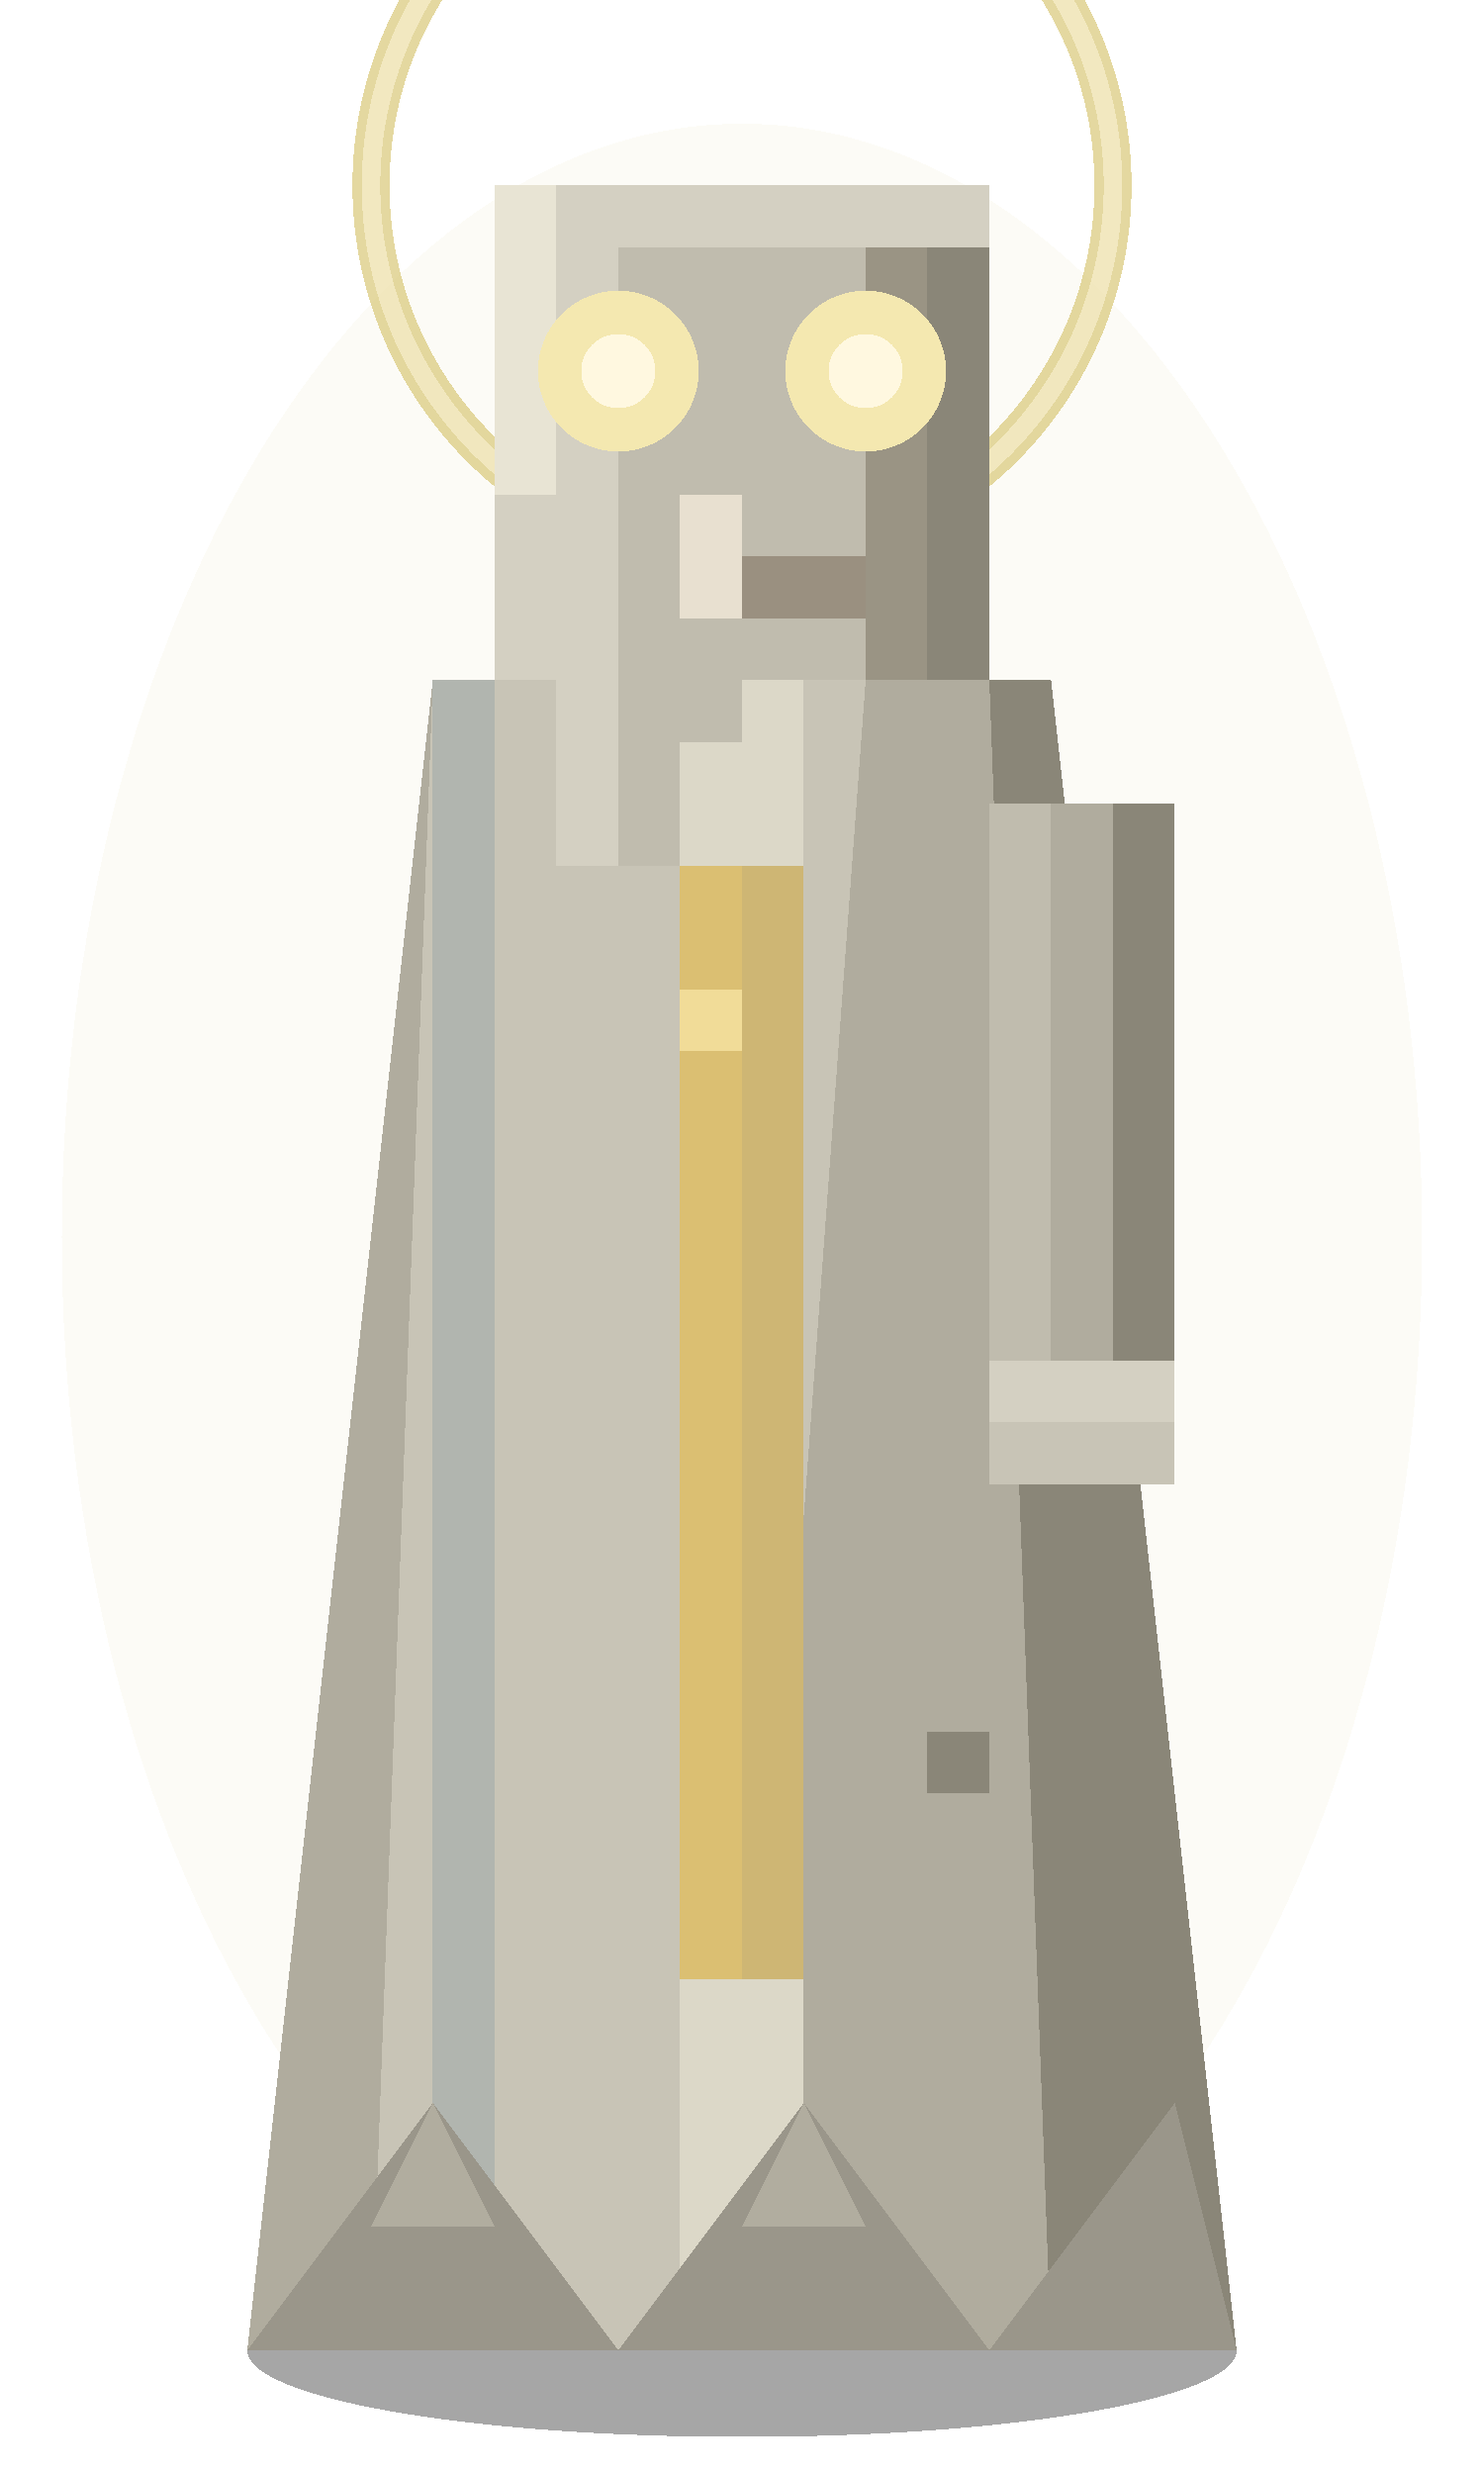
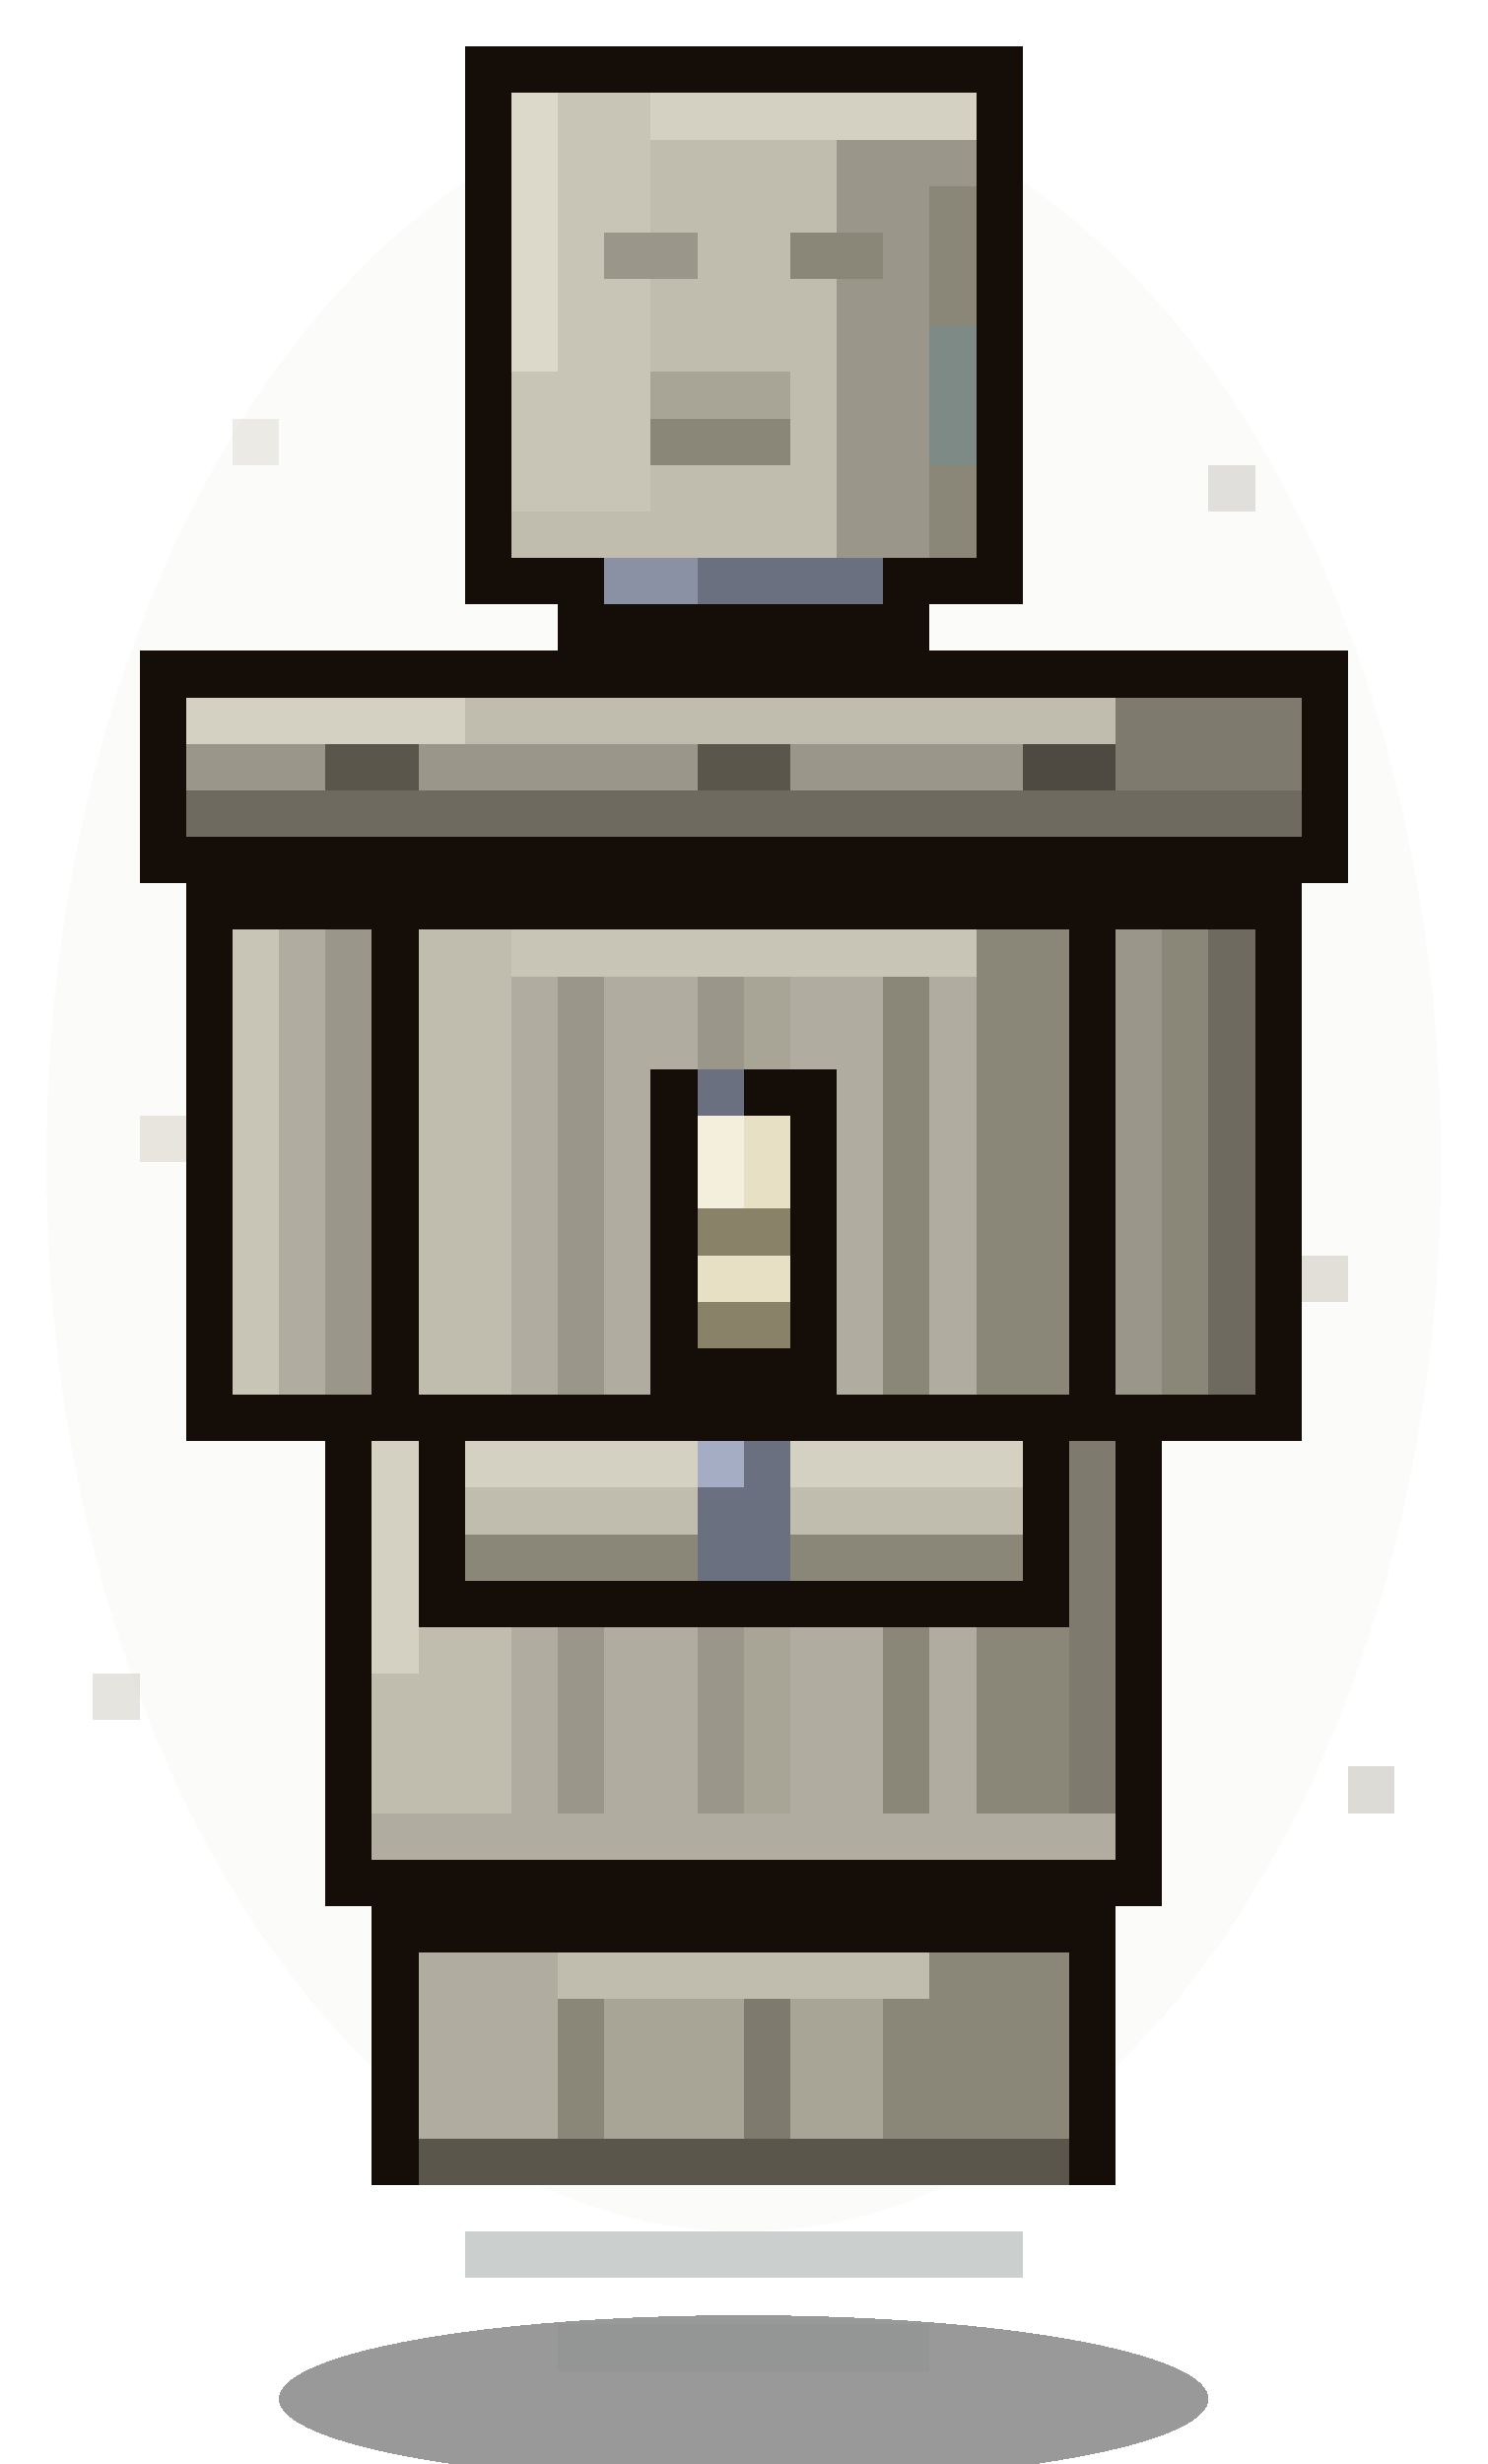
- <svg xmlns="http://www.w3.org/2000/svg" viewBox="0 0 24 40" shape-rendering="crispEdges" preserveAspectRatio="xMidYMax meet" aria-label="Apostle of Stillness">
-   <ellipse cx="12" cy="20" rx="11" ry="18" fill="#d8c878" opacity="0.07" />
-   <ellipse cx="12" cy="38" rx="8" ry="1.4" fill="#000" opacity="0.35" />
-   <circle cx="12" cy="3" r="6" fill="none" stroke="#d8c878" stroke-width="0.6" opacity="0.7" />
-   <circle cx="12" cy="3" r="6" fill="none" stroke="#fff8e0" stroke-width="0.3" opacity="0.5" />
-   <rect x="8" y="3" width="8" height="8" fill="#c0bcae" />
-   <rect x="8" y="3" width="8" height="1" fill="#d4d0c2" />
-   <rect x="8" y="3" width="2" height="8" fill="#d4d0c2" />
-   <rect x="8" y="3" width="1" height="5" fill="#e8e4d4" />
-   <rect x="14" y="4" width="2" height="7" fill="#9a9484" />
-   <rect x="15" y="4" width="1" height="7" fill="#8a8678" />
-   <circle cx="10" cy="6" r="1.3" fill="#f4e8b0" />
-   <circle cx="14" cy="6" r="1.3" fill="#f4e8b0" />
-   <circle cx="10" cy="6" r="0.6" fill="#fff8e0" />
-   <circle cx="14" cy="6" r="0.6" fill="#fff8e0" />
-   <rect x="10" y="9" width="4" height="1" fill="#9a9080" />
-   <polygon points="7,11 17,11 20,38 4,38" fill="#b0ac9e" />
-   <polygon points="7,11 14,11 12,38 6,38" fill="#c8c4b6" />
-   <rect x="11" y="11" width="2" height="27" fill="#dcd8c8" />
-   <polygon points="16,11 17,11 20,38 17,38" fill="#8a8678" />
-   <rect x="7" y="11" width="1" height="27" fill="#9aa6a8" opacity="0.5" />
-   <rect x="9" y="22" width="1" height="1" fill="#c8c4b6" />
-   <rect x="15" y="28" width="1" height="1" fill="#8a8678" />
-   <rect x="8" y="32" width="1" height="1" fill="#c8c4b6" />
-   <rect x="9" y="11" width="2" height="3" fill="#c0bcae" />
-   <rect x="9" y="11" width="1" height="3" fill="#d4d0c2" />
-   <rect x="10" y="9" width="2" height="3" fill="#c0bcae" />
-   <rect x="11" y="8" width="1" height="2" fill="#e8e0d0" />
-   <rect x="16" y="13" width="3" height="11" fill="#b0ac9e" />
-   <rect x="16" y="13" width="1" height="11" fill="#c0bcae" />
-   <rect x="18" y="13" width="1" height="11" fill="#8a8678" />
-   <rect x="16" y="22" width="3" height="2" fill="#c8c4b6" />
-   <rect x="16" y="22" width="3" height="1" fill="#d4d0c2" />
-   <rect x="11" y="14" width="2" height="18" fill="#c8a850" opacity="0.7" />
-   <rect x="11" y="14" width="1" height="18" fill="#e8c870" opacity="0.5" />
-   <rect x="11" y="16" width="1" height="1" fill="#fff0b0" opacity="0.6" />
-   <polygon points="4,38 7,34 10,38" fill="#9a968a" />
-   <polygon points="10,38 13,34 16,38" fill="#9a968a" />
-   <polygon points="16,38 19,34 20,38" fill="#9a968a" />
-   <polygon points="7,34 8,36 6,36" fill="#c0bcae" opacity="0.6" />
-   <polygon points="13,34 14,36 12,36" fill="#c0bcae" opacity="0.6" />
+ <svg xmlns="http://www.w3.org/2000/svg" viewBox="0 0 32 53" shape-rendering="crispEdges" preserveAspectRatio="xMidYMax meet" aria-label="Apostle of Stillness">
+   <ellipse cx="16" cy="25" rx="15" ry="23" fill="#c0bcae" opacity="0.07" />
+   <ellipse cx="16" cy="51.6" rx="10" ry="1.8" fill="#000" opacity="0.4" />
+   <rect x="10" y="1" width="12" height="12" fill="#150d08" />
+   <rect x="11" y="2" width="10" height="10" fill="#c0bcae" />
+   <rect x="11" y="2" width="10" height="1" fill="#d4d0c2" />
+   <rect x="11" y="2" width="3" height="9" fill="#c8c4b6" />
+   <rect x="11" y="2" width="1" height="6" fill="#dcd8ca" />
+   <rect x="18" y="3" width="3" height="9" fill="#9a968a" />
+   <rect x="20" y="4" width="1" height="8" fill="#8a8678" />
+   <rect x="20" y="7" width="1" height="3" fill="#7e8a86" />
+   <rect x="13" y="5" width="2" height="1" fill="#9a968a" />
+   <rect x="17" y="5" width="2" height="1" fill="#8a8678" />
+   <rect x="14" y="8" width="3" height="1" fill="#a8a496" />
+   <rect x="14" y="9" width="3" height="1" fill="#8a8678" />
+   <rect x="12" y="12" width="8" height="2" fill="#150d08" />
+   <rect x="13" y="12" width="6" height="1" fill="#6a7080" />
+   <rect x="13" y="12" width="2" height="1" fill="#8a91a4" />
+   <rect x="3" y="14" width="26" height="5" fill="#150d08" />
+   <rect x="4" y="15" width="24" height="3" fill="#9a968a" />
+   <rect x="4" y="15" width="24" height="1" fill="#c0bcae" />
+   <rect x="4" y="15" width="6" height="1" fill="#d4d0c2" />
+   <rect x="24" y="15" width="4" height="3" fill="#7e7a6e" />
+   <rect x="4" y="17" width="24" height="1" fill="#6e6a60" />
+   <rect x="7" y="16" width="2" height="1" fill="#5a564c" />
+   <rect x="15" y="16" width="2" height="1" fill="#5a564c" />
+   <rect x="22" y="16" width="2" height="1" fill="#4e4a42" />
+   <rect x="7" y="19" width="18" height="22" fill="#150d08" />
+   <rect x="8" y="20" width="16" height="20" fill="#b0aca0" />
+   <rect x="8" y="20" width="16" height="1" fill="#c8c4b6" />
+   <rect x="8" y="20" width="3" height="19" fill="#c0bcae" />
+   <rect x="8" y="20" width="1" height="16" fill="#d4d0c2" />
+   <rect x="21" y="20" width="3" height="19" fill="#8a8678" />
+   <rect x="23" y="21" width="1" height="18" fill="#7e7a6e" />
+   <rect x="23" y="26" width="1" height="5" fill="#7e8a86" />
+   <rect x="12" y="21" width="1" height="18" fill="#9a968a" />
+   <rect x="19" y="21" width="1" height="18" fill="#8a8678" />
+   <rect x="15" y="21" width="2" height="18" fill="#a8a496" />
+   <rect x="15" y="21" width="1" height="18" fill="#9a968a" />
+   <rect x="14" y="23" width="4" height="7" fill="#150d08" />
+   <rect x="15" y="24" width="2" height="5" fill="#e8e0c4" />
+   <rect x="15" y="24" width="1" height="3" fill="#f4eedc" />
+   <rect x="15" y="26" width="2" height="1" fill="#8a8268" />
+   <rect x="15" y="28" width="2" height="1" fill="#8a8268" />
+   <rect x="15" y="23" width="1" height="1" fill="#6a7080" />
+   <rect x="4" y="19" width="5" height="12" fill="#150d08" />
+   <rect x="5" y="20" width="3" height="10" fill="#b0aca0" />
+   <rect x="5" y="20" width="1" height="10" fill="#c8c4b6" />
+   <rect x="7" y="20" width="1" height="10" fill="#9a968a" />
+   <rect x="23" y="19" width="5" height="12" fill="#150d08" />
+   <rect x="24" y="20" width="3" height="10" fill="#8a8678" />
+   <rect x="24" y="20" width="1" height="10" fill="#9a968a" />
+   <rect x="26" y="20" width="1" height="10" fill="#6e6a60" />
+   <rect x="9" y="30" width="14" height="5" fill="#150d08" />
+   <rect x="10" y="31" width="12" height="3" fill="#c0bcae" />
+   <rect x="10" y="31" width="12" height="1" fill="#d4d0c2" />
+   <rect x="10" y="33" width="12" height="1" fill="#8a8678" />
+   <rect x="15" y="31" width="2" height="3" fill="#6a7080" />
+   <rect x="15" y="31" width="1" height="1" fill="#a4adc4" />
+   <rect x="8" y="41" width="16" height="6" fill="#150d08" />
+   <rect x="9" y="42" width="14" height="4" fill="#a8a496" />
+   <rect x="9" y="42" width="14" height="1" fill="#c0bcae" />
+   <rect x="9" y="42" width="3" height="4" fill="#b0aca0" />
+   <rect x="20" y="42" width="3" height="4" fill="#8a8678" />
+   <rect x="12" y="43" width="1" height="3" fill="#8a8678" />
+   <rect x="16" y="43" width="1" height="3" fill="#7e7a6e" />
+   <rect x="19" y="43" width="1" height="3" fill="#8a8678" />
+   <rect x="9" y="46" width="14" height="1" fill="#5a564c" />
+   <rect x="10" y="48" width="12" height="1" fill="#7e8a86" opacity="0.4" />
+   <rect x="12" y="50" width="8" height="1" fill="#7e8a86" opacity="0.25" />
+   <rect x="3" y="24" width="1" height="1" fill="#d4d0c2" opacity="0.5" />
+   <rect x="28" y="27" width="1" height="1" fill="#c0bcae" opacity="0.45" />
+   <rect x="2" y="36" width="1" height="1" fill="#c0bcae" opacity="0.4" />
+   <rect x="29" y="38" width="1" height="1" fill="#a8a496" opacity="0.4" />
+   <rect x="5" y="9" width="1" height="1" fill="#d4d0c2" opacity="0.4" />
+   <rect x="26" y="10" width="1" height="1" fill="#b0aca0" opacity="0.35" />
</svg>
